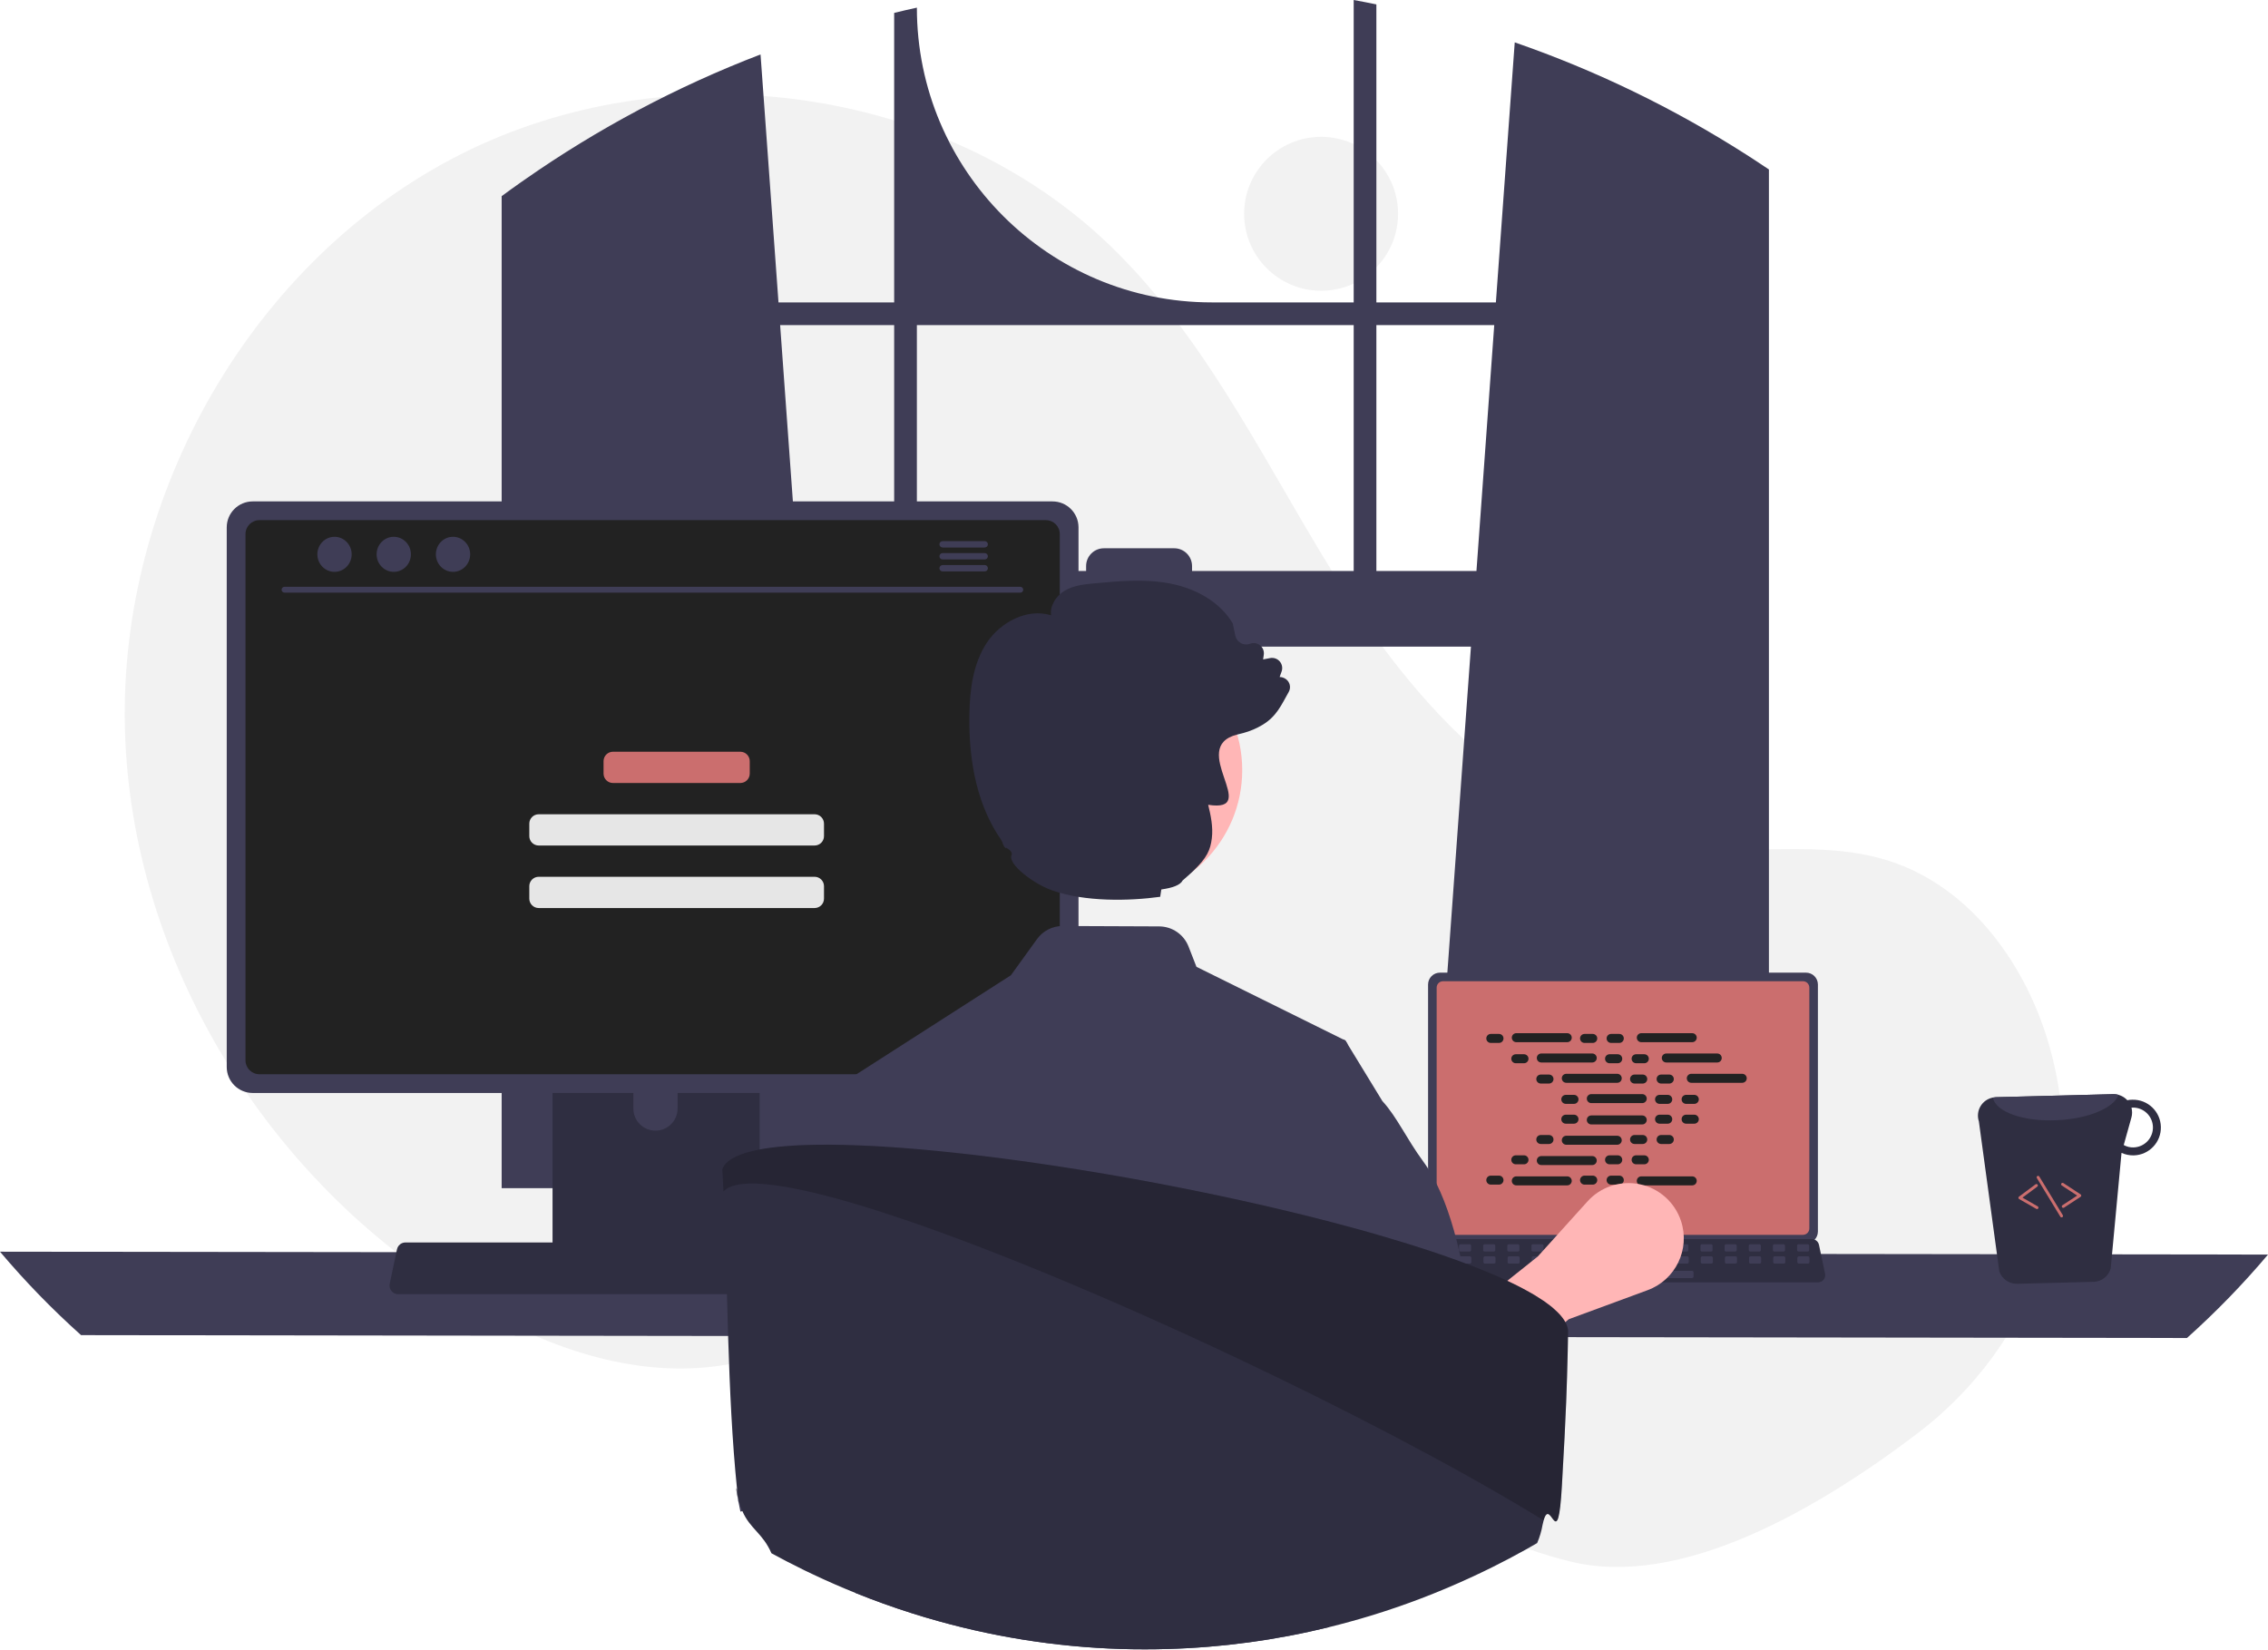
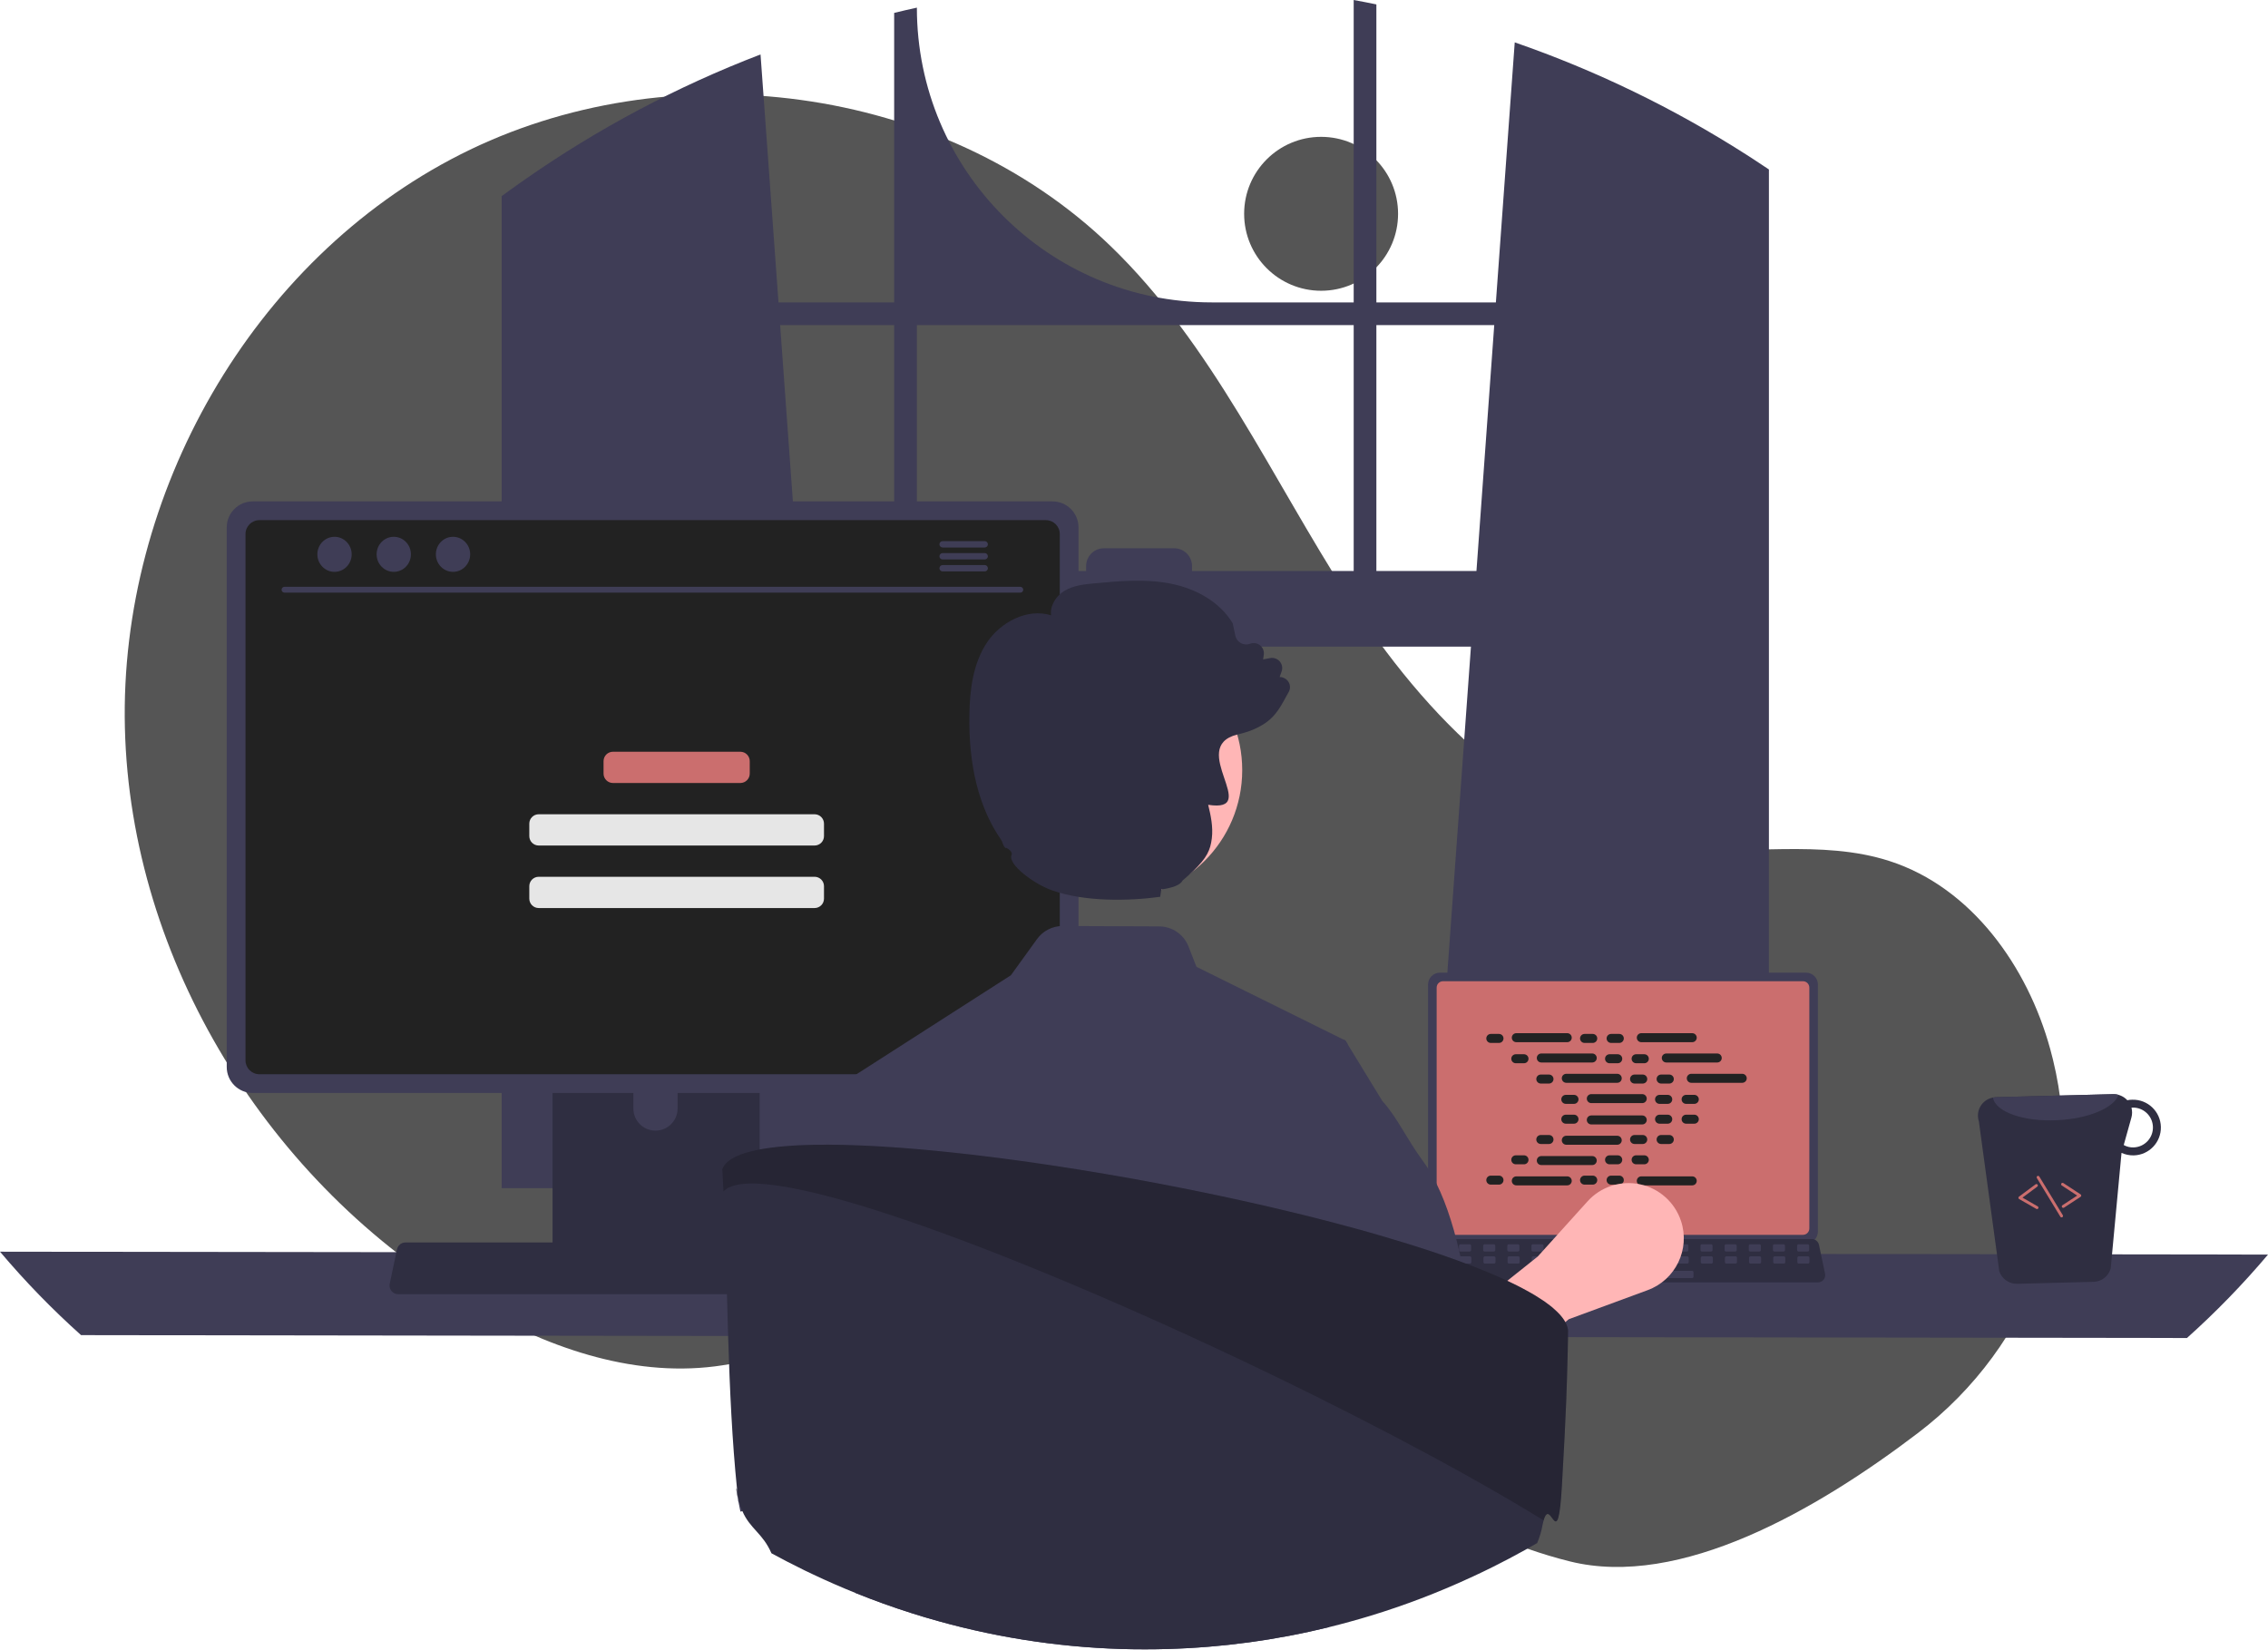
<svg xmlns="http://www.w3.org/2000/svg" data-name="Layer 1" width="786.82" height="572.258" viewBox="0 0 786.82 572.258">
-   <circle cx="458.321" cy="74.182" r="26.701" fill="#f2f2f2" />
-   <path d="M872.038,661.023c39.688-30.229,58.644-81.025,46.776-129.482q-.442-1.806-.934-3.604c-7.867-28.763-27.332-56.101-55.7-65.291-23.82-7.717-49.82-1.783-74.669-4.851-48.781-6.024-86.601-45.494-113.211-86.819-26.611-41.325-47.062-87.583-82.422-121.724-58.285-56.275-153.362-68.391-225.627-31.76C293.987,254.121,247.955,335.391,249.918,416.386c1.963,80.995,50.046,158.432,119.875,199.517,25.652,15.093,55.321,25.785,84.848,22.044,25.62-3.246,48.899-17.013,74.399-21.1,40.091-6.426,79.927,11.701,114.603,32.824,34.676,21.123,68.17,46.16,107.574,55.952C789.478,715.131,836.881,687.801,872.038,661.023Z" transform="translate(-206.59 -163.8711)" fill="#f2f2f2" />
+   <circle cx="458.321" cy="74.182" r="26.701" fill="#555555" />
+   <path d="M872.038,661.023c39.688-30.229,58.644-81.025,46.776-129.482q-.442-1.806-.934-3.604c-7.867-28.763-27.332-56.101-55.7-65.291-23.82-7.717-49.82-1.783-74.669-4.851-48.781-6.024-86.601-45.494-113.211-86.819-26.611-41.325-47.062-87.583-82.422-121.724-58.285-56.275-153.362-68.391-225.627-31.76C293.987,254.121,247.955,335.391,249.918,416.386c1.963,80.995,50.046,158.432,119.875,199.517,25.652,15.093,55.321,25.785,84.848,22.044,25.62-3.246,48.899-17.013,74.399-21.1,40.091-6.426,79.927,11.701,114.603,32.824,34.676,21.123,68.17,46.16,107.574,55.952C789.478,715.131,836.881,687.801,872.038,661.023Z" transform="translate(-206.59 -163.8711)" fill="#555555" />
  <path d="M815.016,219.191c-.87-.58-1.75-1.13-2.62-1.69a380.24,380.24,0,0,0-80.31-38.93l-6.54,90.22h-41.46v-103.39c-2.61-.54-5.24-1.05-7.87-1.53v104.92H626.946A102.27,102.27,0,0,1,524.676,166.521v-0c-2.64.57-5.26,1.18-7.88,1.83v100.44h-40.13l-6.23-86.03a380.858,380.858,0,0,0-81.94,43.53c-.44.3-.88.61-1.31.91-2.21,1.55-4.39,3.13-6.56,4.73v344.19h118.27l-2.09-28.95-11.5-158.95h231.59l-11.5,158.95-2.09,28.95h116.96v-353.45Q817.656,220.901,815.016,219.191Zm-298.22,142.78h-33.39l-6.17-85.3h39.56Zm159.42,0h-56.08v-1.69a6.18,6.18,0,0,0-6.19-6.18h-24.38a6.178,6.178,0,0,0-6.18,6.18v1.69h-58.71v-85.3h151.54Zm7.87,0v-85.3h40.89l-6.17,85.3Z" transform="translate(-206.59 -163.8711)" fill="#3f3d56" />
  <path d="M206.59,598.162a289.003,289.003,0,0,0,28.12,28.95l730.58,1a289.003,289.003,0,0,0,28.12-28.95Z" transform="translate(-206.59 -163.8711)" fill="#3f3d56" />
  <path d="M702.02,505.462v85.704a4.122,4.122,0,0,0,4.119,4.119H833.143a4.122,4.122,0,0,0,4.119-4.119v-85.704a4.124,4.124,0,0,0-4.119-4.115H706.139A4.124,4.124,0,0,0,702.02,505.462Z" transform="translate(-206.59 -163.8711)" fill="#3f3d56" />
  <path d="M704.999,506.529V590.109a2.205,2.205,0,0,0,2.201,2.201H832.086a2.205,2.205,0,0,0,2.201-2.201V506.529a2.206,2.206,0,0,0-2.201-2.206H707.201A2.206,2.206,0,0,0,704.999,506.529Z" transform="translate(-206.59 -163.8711)" fill="#cb6e6e" />
  <path d="M699.364,607.881a2.47,2.47,0,0,0,1.943.93H837.299a2.502,2.502,0,0,0,2.446-3.016l-2.111-10.027a2.507,2.507,0,0,0-1.558-1.818,2.425,2.425,0,0,0-.888-.168H703.41a2.424,2.424,0,0,0-.888.168,2.507,2.507,0,0,0-1.558,1.818l-2.111,10.027A2.501,2.501,0,0,0,699.364,607.881Z" transform="translate(-206.59 -163.8711)" fill="#2f2e41" />
  <rect x="830.034" y="595.588" width="4.188" height="2.513" rx="0.488" transform="translate(1457.666 1029.819) rotate(-180)" fill="#3f3d56" />
  <rect x="821.657" y="595.588" width="4.188" height="2.513" rx="0.488" transform="translate(1440.912 1029.819) rotate(-180)" fill="#3f3d56" />
  <rect x="813.28" y="595.588" width="4.188" height="2.513" rx="0.488" transform="translate(1424.158 1029.819) rotate(-180)" fill="#3f3d56" />
  <rect x="804.903" y="595.588" width="4.188" height="2.513" rx="0.488" transform="translate(1407.404 1029.819) rotate(-180)" fill="#3f3d56" />
  <rect x="796.526" y="595.588" width="4.188" height="2.513" rx="0.488" transform="translate(1390.65 1029.819) rotate(-180)" fill="#3f3d56" />
  <rect x="788.149" y="595.588" width="4.188" height="2.513" rx="0.488" transform="translate(1373.896 1029.819) rotate(-180)" fill="#3f3d56" />
  <rect x="779.772" y="595.588" width="4.188" height="2.513" rx="0.488" transform="translate(1357.142 1029.819) rotate(-180)" fill="#3f3d56" />
  <rect x="771.395" y="595.588" width="4.188" height="2.513" rx="0.488" transform="translate(1340.388 1029.819) rotate(-180)" fill="#3f3d56" />
  <rect x="763.018" y="595.588" width="4.188" height="2.513" rx="0.488" transform="translate(1323.634 1029.819) rotate(-180)" fill="#3f3d56" />
  <rect x="754.641" y="595.588" width="4.188" height="2.513" rx="0.488" transform="translate(1306.88 1029.819) rotate(-180)" fill="#3f3d56" />
  <rect x="746.264" y="595.588" width="4.188" height="2.513" rx="0.488" transform="translate(1290.126 1029.819) rotate(-180)" fill="#3f3d56" />
  <rect x="737.887" y="595.588" width="4.188" height="2.513" rx="0.488" transform="translate(1273.372 1029.819) rotate(-180)" fill="#3f3d56" />
  <rect x="729.51" y="595.588" width="4.188" height="2.513" rx="0.488" transform="translate(1256.618 1029.819) rotate(-180)" fill="#3f3d56" />
  <rect x="721.133" y="595.588" width="4.188" height="2.513" rx="0.488" transform="translate(1239.865 1029.819) rotate(-180)" fill="#3f3d56" />
  <rect x="712.756" y="595.588" width="4.188" height="2.513" rx="0.488" transform="translate(1223.111 1029.819) rotate(-180)" fill="#3f3d56" />
  <rect x="704.379" y="595.588" width="4.188" height="2.513" rx="0.488" transform="translate(1206.357 1029.819) rotate(-180)" fill="#3f3d56" />
  <rect x="830.133" y="599.777" width="4.188" height="2.513" rx="0.488" transform="translate(1457.864 1038.196) rotate(-180)" fill="#3f3d56" />
  <rect x="821.756" y="599.777" width="4.188" height="2.513" rx="0.488" transform="translate(1441.11 1038.196) rotate(-180)" fill="#3f3d56" />
  <rect x="813.379" y="599.777" width="4.188" height="2.513" rx="0.488" transform="translate(1424.356 1038.196) rotate(-180)" fill="#3f3d56" />
  <rect x="805.002" y="599.777" width="4.188" height="2.513" rx="0.488" transform="translate(1407.602 1038.196) rotate(-180)" fill="#3f3d56" />
  <rect x="796.625" y="599.777" width="4.188" height="2.513" rx="0.488" transform="translate(1390.848 1038.196) rotate(-180)" fill="#3f3d56" />
  <rect x="788.248" y="599.777" width="4.188" height="2.513" rx="0.488" transform="translate(1374.094 1038.196) rotate(-180)" fill="#3f3d56" />
  <rect x="779.871" y="599.777" width="4.188" height="2.513" rx="0.488" transform="translate(1357.34 1038.196) rotate(-180)" fill="#3f3d56" />
  <rect x="771.494" y="599.777" width="4.188" height="2.513" rx="0.488" transform="translate(1340.586 1038.196) rotate(-180)" fill="#3f3d56" />
  <rect x="763.117" y="599.777" width="4.188" height="2.513" rx="0.488" transform="translate(1323.832 1038.196) rotate(-180)" fill="#3f3d56" />
  <rect x="754.74" y="599.777" width="4.188" height="2.513" rx="0.488" transform="translate(1307.078 1038.196) rotate(-180)" fill="#3f3d56" />
  <rect x="746.363" y="599.777" width="4.188" height="2.513" rx="0.488" transform="translate(1290.324 1038.196) rotate(-180)" fill="#3f3d56" />
  <rect x="737.986" y="599.777" width="4.188" height="2.513" rx="0.488" transform="translate(1273.57 1038.196) rotate(-180)" fill="#3f3d56" />
  <rect x="729.609" y="599.777" width="4.188" height="2.513" rx="0.488" transform="translate(1256.816 1038.196) rotate(-180)" fill="#3f3d56" />
  <rect x="721.232" y="599.777" width="4.188" height="2.513" rx="0.488" transform="translate(1240.062 1038.196) rotate(-180)" fill="#3f3d56" />
  <rect x="712.855" y="599.777" width="4.188" height="2.513" rx="0.488" transform="translate(1223.309 1038.196) rotate(-180)" fill="#3f3d56" />
  <rect x="704.478" y="599.777" width="4.188" height="2.513" rx="0.488" transform="translate(1206.555 1038.196) rotate(-180)" fill="#3f3d56" />
  <rect x="760.604" y="604.803" width="33.508" height="2.513" rx="0.488" transform="translate(1348.126 1048.248) rotate(-180)" fill="#3f3d56" />
  <rect x="515.631" y="358.737" width="5.966" height="3.122" rx="1.561" fill="#222222" />
  <rect x="548.154" y="358.737" width="5.966" height="3.122" rx="1.561" fill="#222222" />
  <rect x="557.369" y="358.737" width="5.966" height="3.122" rx="1.561" fill="#222222" />
  <rect x="524.477" y="358.477" width="20.796" height="3.122" rx="1.561" fill="#222222" />
  <rect x="567.841" y="358.477" width="20.796" height="3.122" rx="1.561" fill="#222222" />
  <rect x="524.304" y="365.784" width="5.966" height="3.122" rx="1.561" fill="#222222" />
  <rect x="556.827" y="365.784" width="5.966" height="3.122" rx="1.561" fill="#222222" />
  <rect x="566.042" y="365.784" width="5.966" height="3.122" rx="1.561" fill="#222222" />
  <rect x="533.15" y="365.523" width="20.796" height="3.122" rx="1.561" fill="#222222" />
  <rect x="576.514" y="365.523" width="20.796" height="3.122" rx="1.561" fill="#222222" />
  <rect x="532.977" y="372.83" width="5.966" height="3.122" rx="1.561" fill="#222222" />
  <rect x="565.5" y="372.83" width="5.966" height="3.122" rx="1.561" fill="#222222" />
  <rect x="574.715" y="372.83" width="5.966" height="3.122" rx="1.561" fill="#222222" />
  <rect x="541.823" y="372.57" width="20.796" height="3.122" rx="1.561" fill="#222222" />
  <rect x="585.187" y="372.57" width="20.796" height="3.122" rx="1.561" fill="#222222" />
  <rect x="541.649" y="379.877" width="5.966" height="3.122" rx="1.561" fill="#222222" />
  <rect x="574.172" y="379.877" width="5.966" height="3.122" rx="1.561" fill="#222222" />
  <rect x="583.387" y="379.877" width="5.966" height="3.122" rx="1.561" fill="#222222" />
  <rect x="550.496" y="379.617" width="20.796" height="3.122" rx="1.561" fill="#222222" />
  <rect x="548.154" y="407.898" width="5.966" height="3.122" rx="1.561" fill="#222222" />
  <rect x="557.369" y="407.898" width="5.966" height="3.122" rx="1.561" fill="#222222" />
  <rect x="567.841" y="408.158" width="20.796" height="3.122" rx="1.561" fill="#222222" />
  <rect x="515.631" y="407.898" width="5.966" height="3.122" rx="1.561" fill="#222222" />
  <rect x="524.477" y="408.158" width="20.796" height="3.122" rx="1.561" fill="#222222" />
  <rect x="524.304" y="400.851" width="5.966" height="3.122" rx="1.561" fill="#222222" />
  <rect x="556.827" y="400.851" width="5.966" height="3.122" rx="1.561" fill="#222222" />
  <rect x="566.042" y="400.851" width="5.966" height="3.122" rx="1.561" fill="#222222" />
  <rect x="533.15" y="401.111" width="20.796" height="3.122" rx="1.561" fill="#222222" />
  <rect x="532.977" y="393.804" width="5.966" height="3.122" rx="1.561" fill="#222222" />
  <rect x="565.5" y="393.804" width="5.966" height="3.122" rx="1.561" fill="#222222" />
  <rect x="574.715" y="393.804" width="5.966" height="3.122" rx="1.561" fill="#222222" />
  <rect x="541.823" y="394.064" width="20.796" height="3.122" rx="1.561" fill="#222222" />
  <rect x="541.649" y="386.758" width="5.966" height="3.122" rx="1.561" fill="#222222" />
  <rect x="574.172" y="386.758" width="5.966" height="3.122" rx="1.561" fill="#222222" />
  <rect x="583.387" y="386.758" width="5.966" height="3.122" rx="1.561" fill="#222222" />
  <rect x="550.496" y="387.018" width="20.796" height="3.122" rx="1.561" fill="#222222" />
  <path d="M711.507,654.353l-13.35-21.102,41.902-33.403,17.295-19.161a19.161,19.161,0,0,1,32.418,6.828h0a19.161,19.161,0,0,1-11.57,23.991l-27.349,10.075Z" transform="translate(-206.59 -163.8711)" fill="#ffb6b6" />
  <path d="M398.28,501.352v102.56h71.85v-102.56a3.448,3.448,0,0,0-2.43-3.3,3.175,3.175,0,0,0-1.03-.16H401.75A3.463,3.463,0,0,0,398.28,501.352Zm28.04,35.24a7.67,7.67,0,0,1,15.34,0v11.9a7.67,7.67,0,0,1-15.34,0Z" transform="translate(-206.59 -163.8711)" fill="#2f2e41" />
  <path d="M398.06,600.632v9.89a1.946,1.946,0,0,0,1.93,1.94h68.43a1.94,1.94,0,0,0,1.93-1.94v-9.89Z" transform="translate(-206.59 -163.8711)" fill="#3f3d56" />
  <path d="M285.25,346.832V534.092a9.007,9.007,0,0,0,9,9h277.5a9.007,9.007,0,0,0,9-9V346.832a9.011,9.011,0,0,0-9-8.99H294.25A9.012,9.012,0,0,0,285.25,346.832Z" transform="translate(-206.59 -163.8711)" fill="#3f3d56" />
  <path d="M291.76,349.162v182.62a4.818,4.818,0,0,0,4.81,4.81H569.44a4.818,4.818,0,0,0,4.81-4.81v-182.62a4.82,4.82,0,0,0-4.81-4.82H296.57A4.821,4.821,0,0,0,291.76,349.162Z" transform="translate(-206.59 -163.8711)" fill="#222222" />
  <path d="M342.4,611.792a2.948,2.948,0,0,0,2.32,1.11h162.34a2.987,2.987,0,0,0,2.92-3.6l-2.52-11.97a2.993,2.993,0,0,0-1.86-2.17,2.895,2.895,0,0,0-1.06-.2H347.23a2.894,2.894,0,0,0-1.06.2,2.992,2.992,0,0,0-1.86,2.17l-2.52,11.97A2.985,2.985,0,0,0,342.4,611.792Z" transform="translate(-206.59 -163.8711)" fill="#2f2e41" />
  <path d="M560.585,369.499H305.261a1.016,1.016,0,0,1,0-2.031H560.585a1.016,1.016,0,0,1,0,2.031Z" transform="translate(-206.59 -163.8711)" fill="#3f3d56" />
  <ellipse cx="116.051" cy="192.33" rx="5.95" ry="6.083" fill="#3f3d56" />
  <ellipse cx="136.607" cy="192.33" rx="5.95" ry="6.083" fill="#3f3d56" />
  <ellipse cx="157.163" cy="192.33" rx="5.95" ry="6.083" fill="#3f3d56" />
  <path d="M548.206,351.622h-14.6a1.105,1.105,0,0,0,0,2.21h14.6a1.105,1.105,0,0,0,0-2.21Z" transform="translate(-206.59 -163.8711)" fill="#3f3d56" />
  <path d="M548.206,355.772h-14.6a1.105,1.105,0,0,0,0,2.21h14.6a1.105,1.105,0,0,0,0-2.21Z" transform="translate(-206.59 -163.8711)" fill="#3f3d56" />
  <path d="M548.206,359.922h-14.6a1.105,1.105,0,0,0,0,2.21h14.6a1.105,1.105,0,0,0,0-2.21Z" transform="translate(-206.59 -163.8711)" fill="#3f3d56" />
  <path d="M900.186,604.972a6.416,6.416,0,0,0,6.183,4.331l26.492-.682a6.329,6.329,0,0,0,5.981-4.657l3.749-40.087a9.794,9.794,0,0,0,4.238.871,9.661,9.661,0,1,0-.485-19.317,8.184,8.184,0,0,0-1.736.181,6.548,6.548,0,0,0-4.874-2.103l-40.751,1.052a5.853,5.853,0,0,0-1.005.125,6.365,6.365,0,0,0-4.873,8.265Zm43.173-43.817,2.668-9.553a6.506,6.506,0,0,0,.02-3.375c.129-0.0.244-.062.373-.062a6.91,6.91,0,0,1,.324,13.817A6.505,6.505,0,0,1,943.359,561.156Z" transform="translate(-206.59 -163.8711)" fill="#2f2e41" />
  <path d="M897.978,544.686c.868,4.964,10.629,8.454,22.366,7.847,10.793-.497,19.617-4.287,21.234-8.778a6.025,6.025,0,0,0-1.844-.246l-40.751,1.052A5.853,5.853,0,0,0,897.978,544.686Z" transform="translate(-206.59 -163.8711)" fill="#3f3d56" />
  <path d="M922.494,582.944a.497.497,0,0,0,.151-.066l5.753-3.766a.499.499,0,0,0,0-.836l-5.98-3.917a.5.5,0,1,0-.548.836l5.341,3.498-5.114,3.348a.5.5,0,0,0,.396.903Z" transform="translate(-206.59 -163.8711)" fill="#cb6e6e" />
  <path d="M913.408,583.363a.5.5,0,0,0,.126-.918l-5.303-3.04,5.126-3.807a.5.5,0,1,0-.596-.802l-5.739,4.263a.5.5,0,0,0,.049.835l5.965,3.42A.5.5,0,0,0,913.408,583.363Z" transform="translate(-206.59 -163.8711)" fill="#cb6e6e" />
  <path d="M921.922,586.244a.482.482,0,0,0,.137-.058.5.5,0,0,0,.168-.687l-8.155-13.408a.5.5,0,0,0-.854.521l8.155,13.408A.5.5,0,0,0,921.922,586.244Z" transform="translate(-206.59 -163.8711)" fill="#cb6e6e" />
  <rect x="209.385" y="260.827" width="50.719" height="10.846" rx="3.264" fill="#cb6e6e" />
  <rect x="183.626" y="282.519" width="102.236" height="10.846" rx="3.264" fill="#e6e6e6" />
  <rect x="183.626" y="304.21" width="102.236" height="10.846" rx="3.264" fill="#e6e6e6" />
  <path d="M497.301,540.717l.217.684.011.023,6.525,19.838,7.506,22.861,14.123,42.961.137,6.673v.023l1.049,53.684-2.909,7.278,3.274,11.932s-1.506-18.037-9.582-7.679c-4.574,5.886-9.925,11.91-14.317,17.556q9.6,3.884,19.507,7.027c1.426.456,2.863.89,4.301,1.323q.462.137.924.274a266.863,266.863,0,0,0,67.351,10.826c1.186.034,2.35.057,3.479.08.399.011.787.023,1.175.023,1.278.011,2.544.023,3.822.023q3.867,0,7.7-.114a266.853,266.853,0,0,0,56.091-7.586c-.125-7.586-.468-16.45-.958-25.918-.228-4.643-5.35-9.674-5.658-14.533-.217-3.65,4.381-7.084,4.141-10.792-1.551-22.827-3.491-14.064-4.928-30.229q-.222-2.379-.411-4.552c-.924-10.381-1.563-16.872-1.563-16.872l6.137-38.683,9.639-60.734-.742-1.221-.833-.411-50.844-25.165-2.761-7.073a10.979,10.979,0,0,0-10.141-6.947l-33.493-.137a10.931,10.931,0,0,0-8.909,4.529l-9.069,12.56Z" transform="translate(-206.59 -163.8711)" fill="#3f3d56" />
  <path d="M533.407,617.525,525.82,633.758l-5.179,11.088-8.909,46.646-4.46,4.734L503.45,679.467l-39.998,8.881c-1.312-7.29-.351.247-1.161-7.75.228-.228.468-.456.707-.685.639-.593,1.175-1.152,1.164-1.688-.456-27.584.913-74.526,12.343-102.966a60.053,60.053,0,0,1,7.027-13.107c.228-.308.445-.616.662-.924,5.27-7.381,8.601-14.647,13.324-19.815v-.011a.53.53,0,0,0,.08-.08.157.157,0,0,0,.046-.034l32.443-17.203,1.392,39.105.992,28.109Z" transform="translate(-206.59 -163.8711)" fill="#3f3d56" />
  <path d="M650.391,622.135l9.476,20.275,3.307,7.061,8.907,46.642,4.446,4.723,3.83-16.755,1.8-.369,32.459-6.722,9.461,30.046a17.984,17.984,0,0,0-3.261-22.506c-.646-.585-1.184-1.154-1.169-1.692.538-32.443-1.446-91.684-19.367-116.066-5.692-7.738-9.107-15.445-14.076-20.829-.015-.015-.015-.031-.031-.031L674.081,526.114l-.738-1.215-.831-.415Z" transform="translate(-206.59 -163.8711)" fill="#3f3d56" />
  <circle id="a657ec4b-47ce-4d2a-9c58-81a811696ca9" data-name="Ellipse 5" cx="386.397" cy="267.201" r="44.558" fill="#ffb6b6" />
  <path d="M653.212,399.948a3.759,3.759,0,0,0-2.69-1.19l.67-1.86a3.528,3.528,0,0,0-3.96-4.7l-2.44.47.23-1.63a3.534,3.534,0,0,0-4.73-3.82,3.766,3.766,0,0,1-3.24-.23,3.846,3.846,0,0,1-1.92-2.61l-.85-4.1-.09-.22c-4.14-6.9-12.1-11.92-21.84-13.76-8.67-1.65-17.56-.81-26.13-.02-3.4.32-7.24.68-10.44,2.64-2.72,1.68-5.02,5.04-4.55,8.43-8.45-2.59-17.51,2.58-22,9.1-5.32,7.76-6.19,17.48-6.33,25.08-.38,17.98,3.33,32.69,11,43.73.56.8.7,2.47,1.81,3.03l-.23-.37c1.24.62,2.5,1.62,2.03,2.69-1.35,3.08,7.62,9.89,13.94,12.14,11.53,4.11,26.86,3.76,37.64,2.28l.38-2.55c3.89-.53,6.63-1.54,7.4-3.12,1.36-1.16,2.52-2.2,3.53-3.16l.01-.01c.02-.02.06-.05.08-.07,4.87-4.67,6-7.33,6.51-11.38.49-3.97-.38-8-1.27-11.63,18.74,2.9-7.38-19.96,10.08-24.38a5.434,5.434,0,0,1,.61-.15c.51-.12,1.02-.24,1.51-.38a26.448,26.448,0,0,0,6.72-2.87c4.88-2.97,6.49-6.91,9.01-11.35A3.427,3.427,0,0,0,653.212,399.948Z" transform="translate(-206.59 -163.8711)" fill="#2f2e41" />
  <path d="M750.582,625.308c-.01,1.75-.03,4.2-.11,7.23q-.015.63-.03,1.29c-.13,5.57-.26,10.24-.47,15.43-.01.36-.02.71-.04,1.07-.28,7.24-.72,15.67-1.48,29.02-1.41,24.66-3.87,3.39-6.34,12.04-.12.43-.25.94-.37,1.54a27.916,27.916,0,0,1-1.88,6.33c-1.31.78-2.66,1.53-3.99,2.28-3.79,2.11-7.64,4.14-11.52,6.07-2.18,1.08-4.37,2.14-6.57,3.16-.35.16-.69.32-1.03.47a270.887,270.887,0,0,1-34.75,13.26c-2.32.7-4.63,1.38-6.97,2.01-2.44.68-4.88,1.32-7.35,1.92a266.893,266.893,0,0,1-56.09,7.59c-2.55.08-5.12.11-7.7.11-1.28,0-2.54-.01-3.82-.02-.39,0-.78-.01-1.17-.02-1.13-.03-2.3-.05-3.48-.08a266.663,266.663,0,0,1-67.35-10.83l-.93-.27c-1.44-.44-2.87-.87-4.3-1.33q-9.9-3.135-19.51-7.02-7.335-2.955-14.5-6.34a.339.339,0,0,1-.12-.06c-1-.46-2.01-.94-3.01-1.43-.13-.07-.27-.14-.41-.21q-5.595-2.73-11.07-5.72c-3.07-7.05-7.39-8.4-10.07-14.6a25.874,25.874,0,0,1-1.68-5.74c0-.02-.01-.04-.01-.07.28,3.72-1.19-6.6-.01-.04-.01-.12-.02-.25-.03-.4-.03-.36-.07-.8-.13-1.35-3.43-33.49-3.21-71.79-4.7-103.35q-.15-3.06-.31-5.86c-.03-.62-.07-1.23-.11-1.83.07-.18.15-.37.24-.55a1.002,1.002,0,0,1,.07-.15,1.623,1.623,0,0,1,.1-.18c.02-.03.05-.07.07-.1a.917.917,0,0,1,.05-.1c.09-.14.19-.29.3-.43.05-.06.09-.11.14-.16a.808.808,0,0,1,.12-.14.637.637,0,0,1,.11-.13c.04-.04.08-.09.13-.14a.302.302,0,0,1,.08-.08,2.033,2.033,0,0,1,.26-.25,9.624,9.624,0,0,1,1.14-.9c.14-.09.29-.18.43-.28a19.135,19.135,0,0,1,3.17-1.52c.38-.14.76-.27,1.17-.41.15-.04.29-.09.44-.14.22-.07.44-.14.67-.19,1.14-.34,2.37-.63,3.7-.9.16-.03.33-.06.5-.1.24-.05.49-.09.74-.13.34-.06.69-.12,1.04-.18,2.97-.47,6.34-.82,10.06-1.05q.525-.03,1.05-.06c.41-.02.82-.04,1.24-.06.35-.02.71-.03,1.07-.04.35-.02.71-.03,1.08-.04,1.01-.03,2.05-.06,3.11-.08,3.02-.06,6.2-.04,9.54.03,1.55.04,3.13.08,4.75.15.11,0,.21.01.31.01,1.41.05,2.83.11,4.29.19,1.02.05,2.05.1,3.08.16.97.06,1.95.12,2.94.19.77.04,1.54.1,2.32.15.66.05,1.32.1,1.98.14l.9.06c.49.04.98.07,1.48.12,1.1.09,2.2.18,3.32.27,1.11.1,2.24.2,3.37.3s2.27.21,3.41.32c.12.01.23.02.34.03,1.04.11,2.08.21,3.13.32.24.02.49.04.73.07,1.001.101,2.022.218,3.032.326.31.033.618.066.929.1.791.086,1.572.161,2.368.254,1.05.12,2.12.23,3.16.37.81.09,1.62.18,2.43.28,1.27.15,2.56.31,3.85.48.49.06.98.12,1.47.19,3.68.46,7.4.97,11.18,1.5,5.73.81,11.55,1.69,17.41,2.64q8.805,1.425,17.71,3.01c1.5.27,3,.54,4.51.82q1.02.195,2.04.39c1.16.21,2.32.43,3.48.65,1.16.22,2.32.44,3.48.67,1.38.27,2.77.54,4.15.81,9.09,1.8,18.13,3.72,26.95,5.73,1.45.33,2.9.67,4.34,1q4.32,1.005,8.56,2.04c.78.18,1.55.37,2.32.56,1.92.48,3.84.96,5.73,1.45l.33.09c1.39.34,2.75.69,4.11,1.05q4.815,1.26,9.47,2.55,3.09.855,6.11,1.73c3.01.87,5.96,1.75,8.83,2.64.71.22,1.42.44,2.12.65,2.1.65,4.17,1.31,6.18,1.97,1.6.52,3.16,1.05,4.7,1.58q2.31.795,4.53,1.59c.95.34,1.89.7,2.83,1.04,1.35.5,2.68,1,3.98,1.5.4.15.79.31,1.18.46.25.11.49.2.73.3.47.19.95.37,1.41.56.47.18.93.37,1.39.57.45.18.91.37,1.35.56.45.18.89.37,1.33.57.37.15.73.31,1.08.47.71.31,1.42.62,2.11.94.34.16.68.31,1.02.47l.78.36c.11.06.22.11.33.16.25.12.51.25.76.37.58.27,1.15.56,1.71.83.75.38,1.48.76,2.18,1.13.71.38,1.4.76,2.06,1.13.11.06.21.12.32.18.15.08.3.17.45.25.51.29,1,.59,1.49.88.96.59,1.87,1.17,2.72,1.75.19.13.37.26.56.38.63.45,1.23.89,1.79,1.34,0,.01,0,.01.01.01.19.14.37.29.55.43.15.14.31.26.46.4.52.45,1,.88,1.44,1.32a5.667,5.667,0,0,1,.42.43,1.208,1.208,0,0,1,.16.16c.2.2.38.4.55.6a.553.553,0,0,1,.07.09c.24.28.46.56.67.84.1.14.21.28.3.42.12.17.24.35.34.52.09.14.17.29.25.43a7.257,7.257,0,0,1,.54,1.13,5.241,5.241,0,0,1,.27.82A5.844,5.844,0,0,1,750.582,625.308Z" transform="translate(-206.59 -163.8711)" fill="#2f2e41" />
  <path d="M750.582,625.308c-.01,1.75-.03,4.2-.11,7.23-.01.42-.03.85-.04,1.29-.1,4.25-.25,9.5-.46,15.43-.01.36-.02.71-.04,1.07-.28,7.24-.72,15.67-1.48,29.02-1.41,24.66-3.87,3.39-6.34,12.04-6.86-4.22-14.38-8.64-22.42-13.18q-2.175-1.23-4.39-2.47c-16.08-8.97-34.04-18.37-52.79-27.68-.74-.37-1.49-.74-2.23-1.1-42.95-21.23-89.83-41.88-127.81-55.66-7.33-2.66-14.33-5.06-20.91-7.17-13.86-4.43-25.84-7.53-35.06-8.87-9.6-1.4-16.23-.9-18.91,1.99q-.15-3.06-.31-5.86-.06-.93-.12-1.83c.062-.165.142-.322.22-.48.011-.023.019-.047.03-.07a1.002,1.002,0,0,1,.07-.15,1.623,1.623,0,0,1,.1-.18,1.06,1.06,0,0,1,.12-.2c.09-.14.19-.29.3-.43a3.483,3.483,0,0,1,.26-.3.637.637,0,0,1,.11-.13c.04-.04.08-.09.13-.14a.302.302,0,0,1,.08-.08,2.033,2.033,0,0,1,.26-.25,9.624,9.624,0,0,1,1.14-.9c.14-.09.29-.18.43-.28a19.135,19.135,0,0,1,3.17-1.52c.38-.14.76-.27,1.17-.41.15-.04.29-.09.44-.14.22-.07.44-.14.67-.19,1.14-.34,2.37-.63,3.7-.9.4-.08.82-.16,1.24-.23.34-.06.69-.12,1.04-.18,2.97-.47,6.34-.82,10.06-1.05q.525-.03,1.05-.06c.41-.02.82-.04,1.24-.06.35-.02.71-.03,1.07-.04.35-.02.71-.03,1.08-.04,1.01-.03,2.05-.06,3.11-.08,3.02-.05,6.2-.03,9.54.04,1.55.03,3.13.08,4.75.15.1,0,.21.01.31.01,1.41.04,2.84.11,4.29.18,1.02.05,2.05.1,3.08.16.97.06,1.95.12,2.94.19.77.04,1.54.1,2.32.15.66.05,1.32.1,1.98.14.79.06,1.58.12,2.38.18,1.1.09,2.2.18,3.32.27,1.11.1,2.24.2,3.37.3s2.27.21,3.41.32c.12.01.23.02.34.03,1.04.11,2.08.21,3.13.32q8.73.885,17.97,2.07,5.52.705,11.18,1.51c5.73.81,11.55,1.69,17.41,2.63q8.805,1.425,17.71,3.01c1.5.27,3,.54,4.51.82q2.76.51,5.52,1.04c1.16.22,2.32.44,3.48.67,1.38.27,2.77.54,4.15.81,9.09,1.8,18.13,3.72,26.95,5.73,1.45.33,2.9.67,4.34,1q4.32,1.005,8.56,2.04c.78.19,1.55.38,2.32.57q2.895.72,5.73,1.44v.01c.11.02.22.05.33.08,1.38.35,2.75.7,4.11,1.06q4.815,1.26,9.47,2.54c2.06.58,4.1,1.15,6.11,1.73,3.01.88,5.96,1.76,8.83,2.64.71.22,1.42.44,2.12.65q3.15.99,6.18,1.97c1.6.52,3.16,1.05,4.7,1.58q2.31.795,4.53,1.59c.96.34,1.9.69,2.83,1.03,1.36.5,2.68,1,3.98,1.51.4.15.79.31,1.18.46.73.28,1.44.57,2.14.86.47.18.93.37,1.39.57.45.18.91.37,1.35.56.45.18.89.37,1.33.57.37.15.73.31,1.08.47.71.31,1.42.62,2.11.94.34.16.68.31,1.02.47l.78.36c.11.06.22.11.33.16.85.4,1.67.8,2.47,1.2.75.38,1.48.76,2.18,1.13.83.44,1.62.87,2.38,1.31.15.08.3.17.45.25.51.29,1,.59,1.49.88.96.59,1.87,1.17,2.72,1.75.84.58,1.62,1.15,2.35,1.72,0,.01,0,.01.01.01.35.28.69.56,1.01.83.52.45,1,.88,1.44,1.32a5.667,5.667,0,0,1,.42.43,1.208,1.208,0,0,1,.16.16c.21.23.42.46.62.69.24.28.46.56.67.84.1.14.21.28.3.42.12.17.24.35.34.52.09.14.17.29.25.43a7.257,7.257,0,0,1,.54,1.13,6.053,6.053,0,0,1,.27.82A5.844,5.844,0,0,1,750.582,625.308Z" transform="translate(-206.59 -163.8711)" opacity="0.2" />
</svg>
